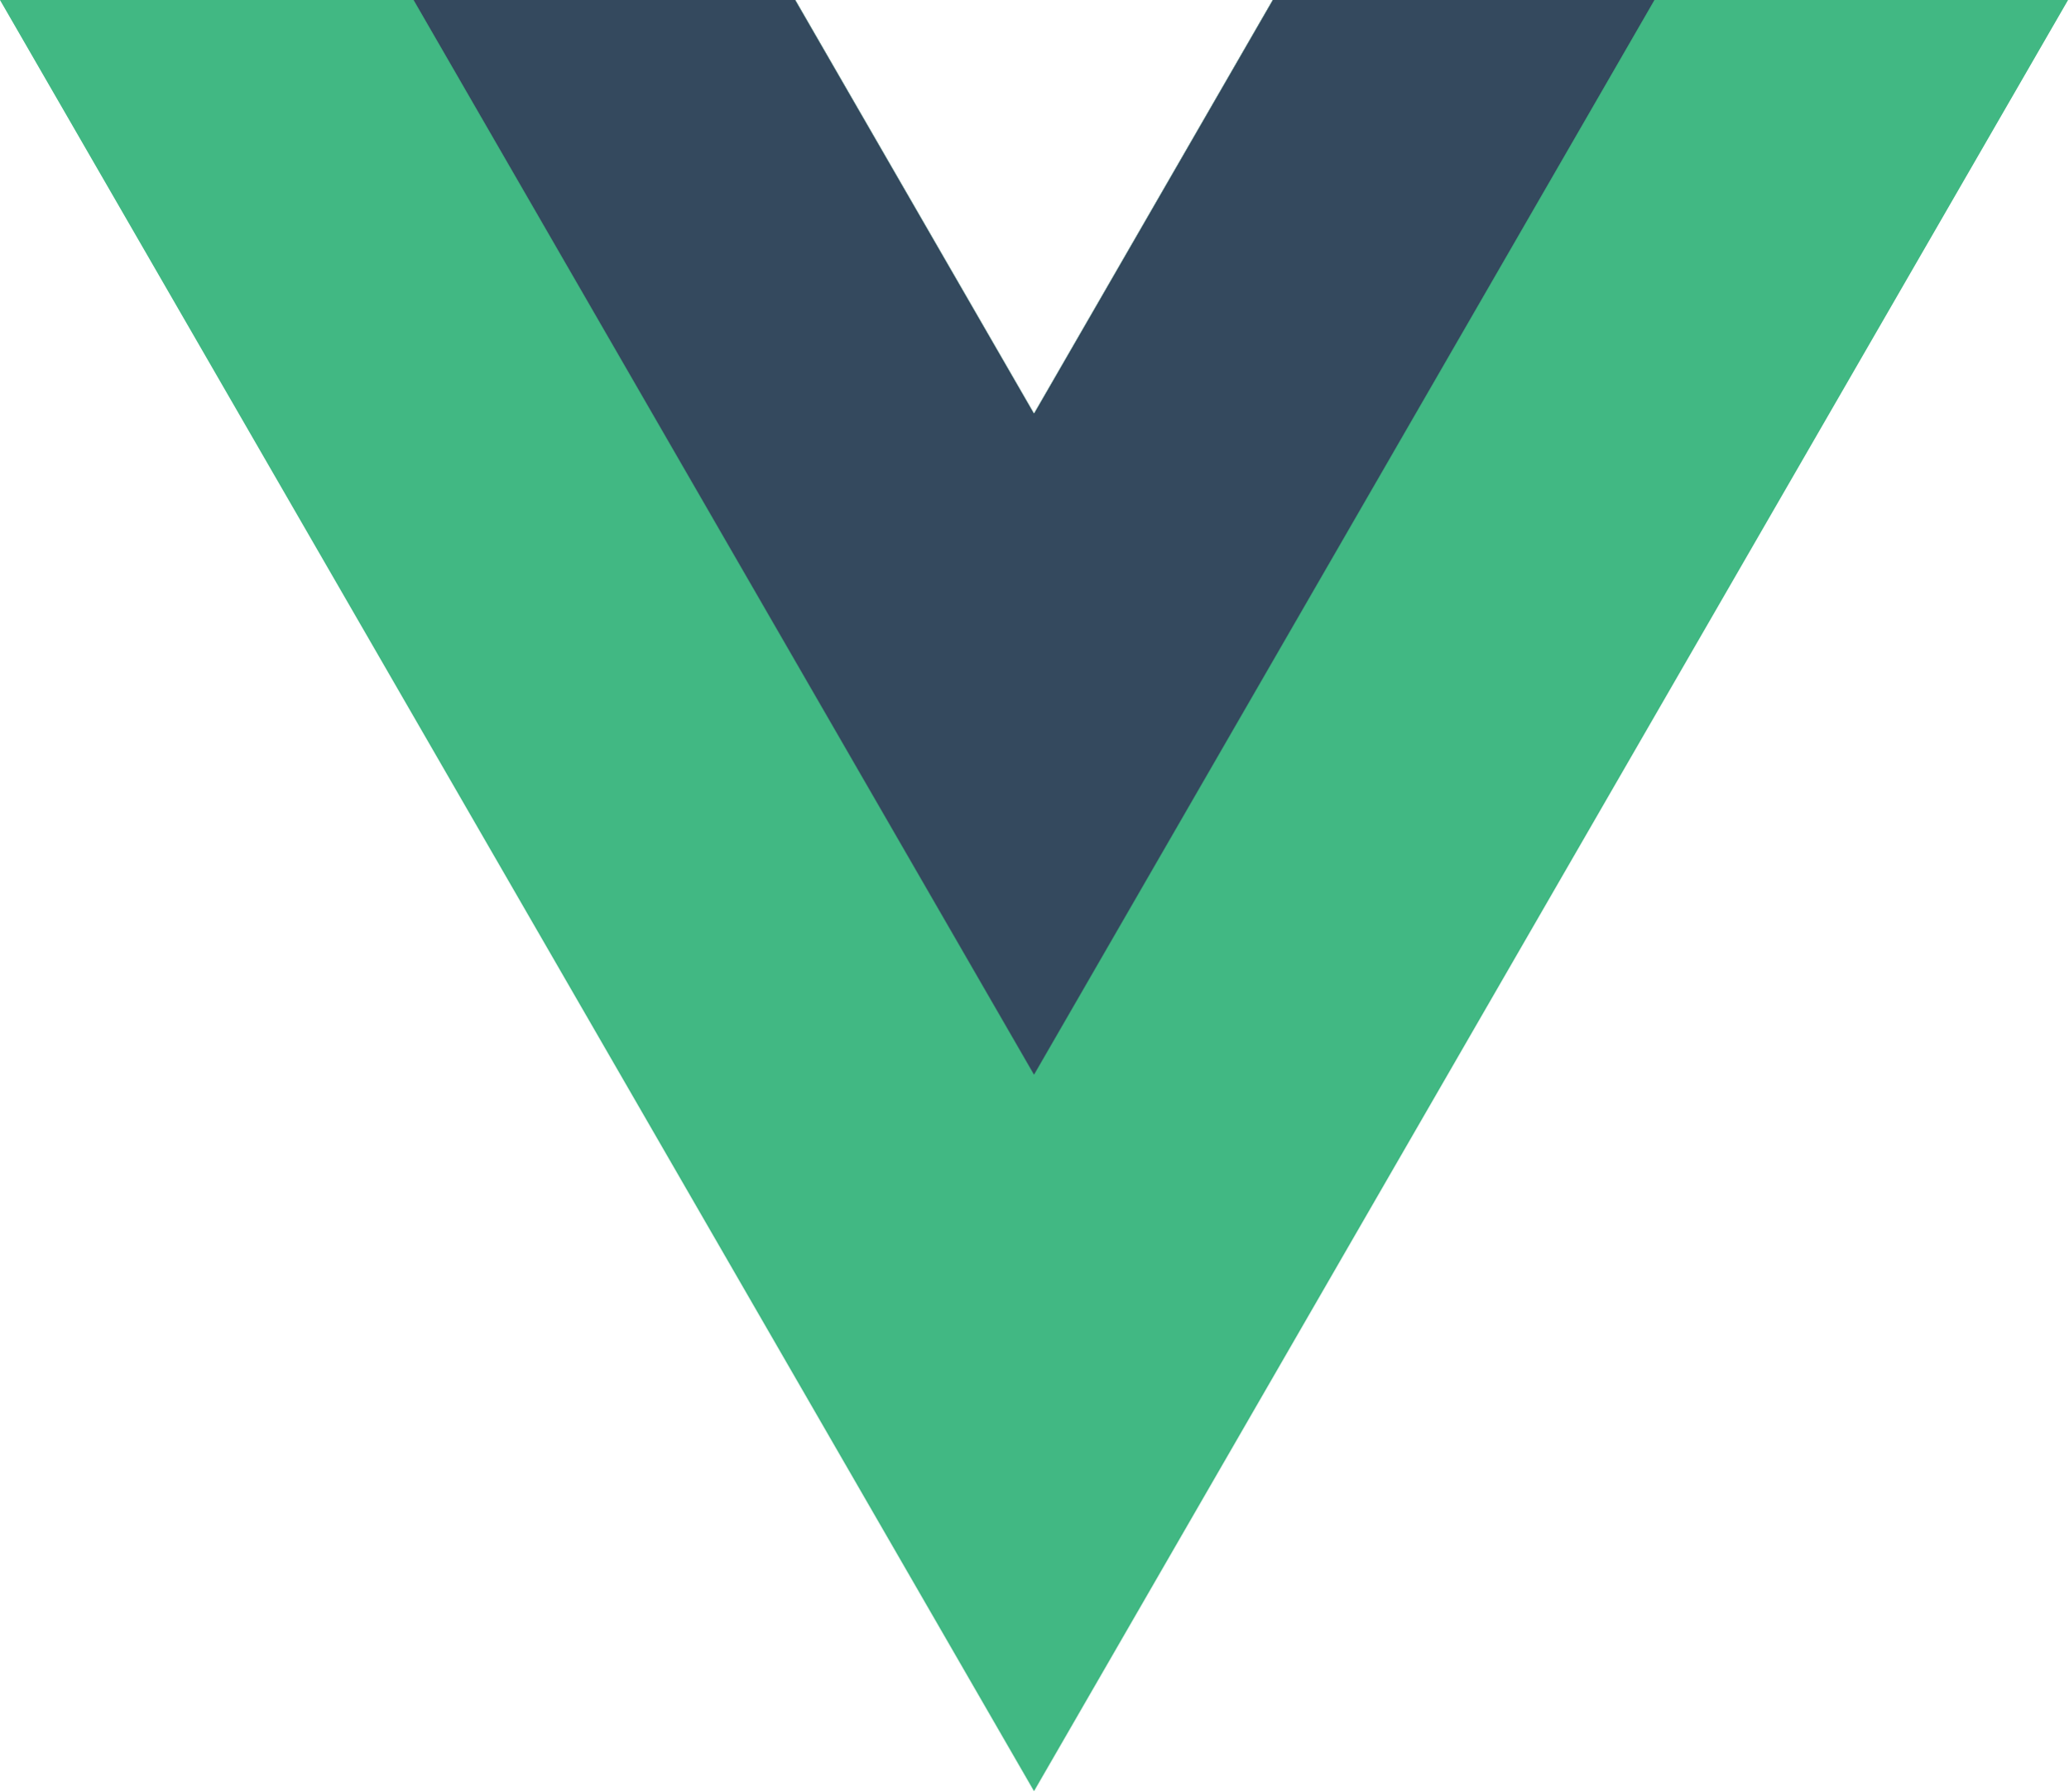
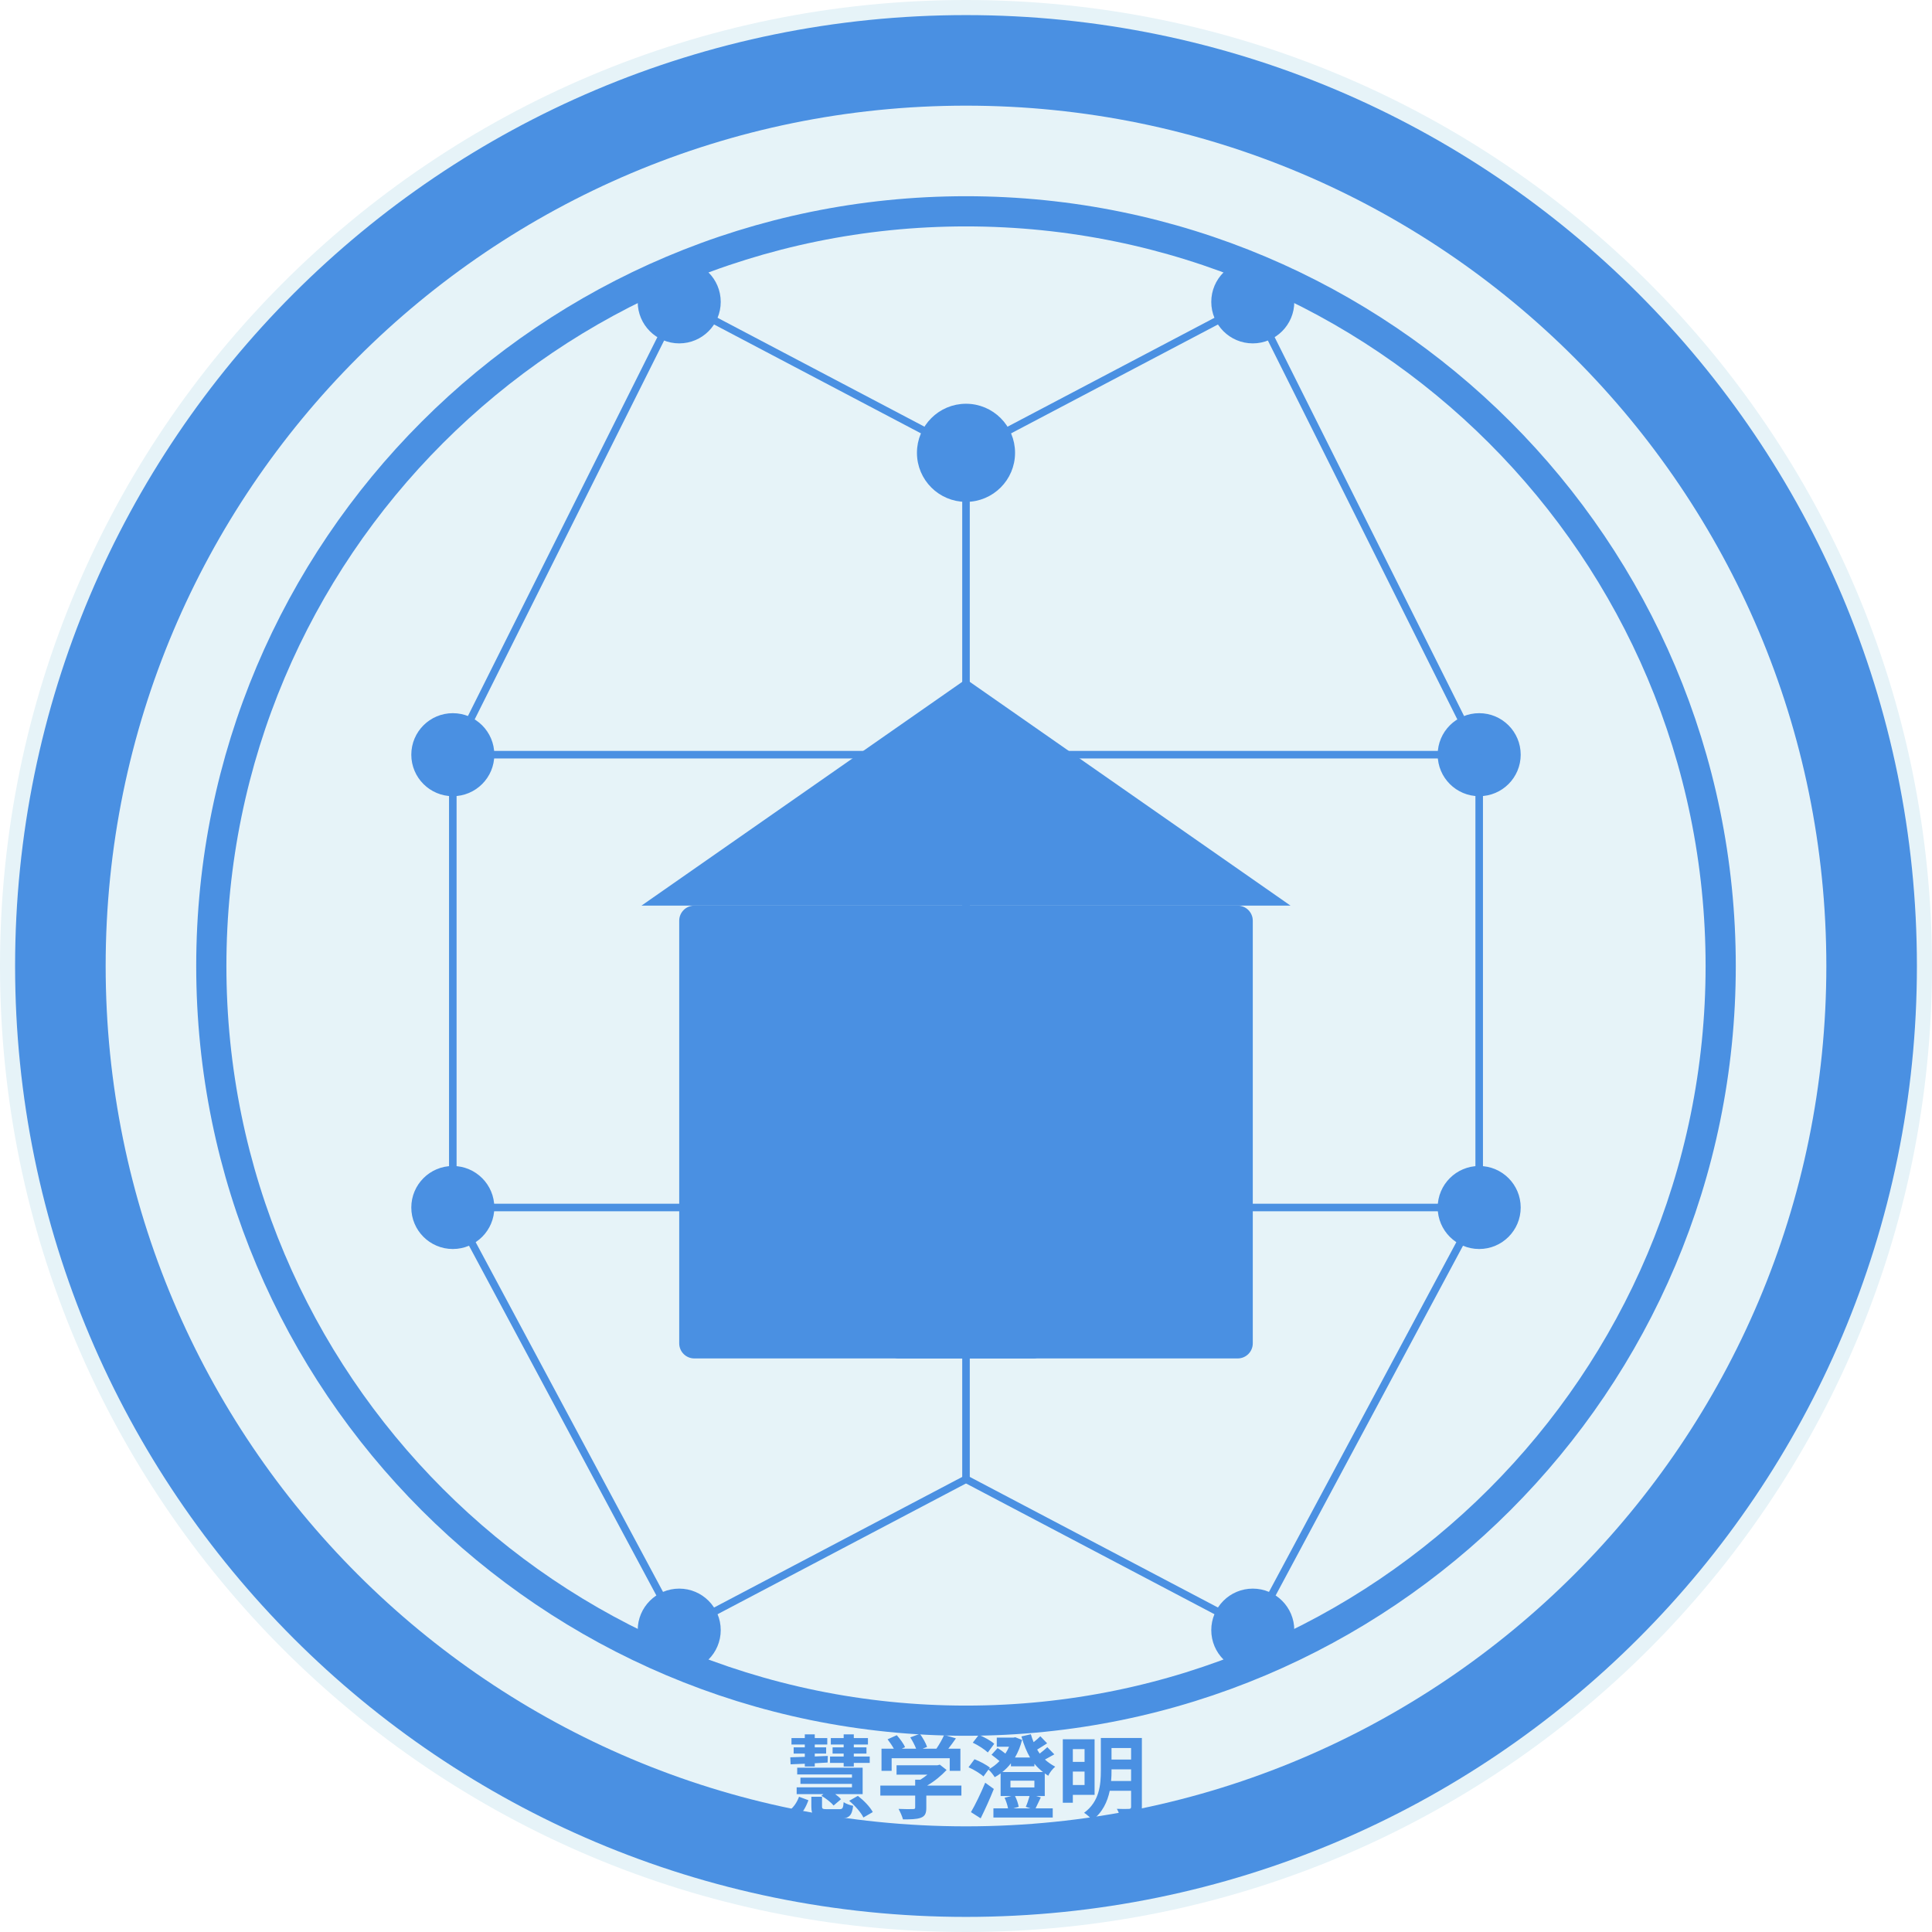
- <svg xmlns="http://www.w3.org/2000/svg" viewBox="0 0 261.76 226.69">
-   <path d="M161.096.001l-30.225 52.351L100.647.001H-.005l130.877 226.688L261.749.001z" fill="#41b883" />
-   <path d="M161.096.001l-30.225 52.351L100.647.001H52.346l78.526 136.01L209.398.001z" fill="#34495e" />
+ <svg xmlns="http://www.w3.org/2000/svg" viewBox="0 0 512 512">
+   <circle cx="256" cy="256" r="256" fill="#E6F3F8" />
+   <circle cx="256" cy="256" r="240" fill="none" stroke="#4A90E2" stroke-width="24" />
+   <circle cx="256" cy="256" r="200" fill="none" stroke="#4A90E2" stroke-width="8" />
+   <g stroke="#4A90E2" stroke-width="2">
+     <circle cx="256" cy="120" r="12" fill="#4A90E2" />
+     <circle cx="120" cy="200" r="10" fill="#4A90E2" />
+     <circle cx="180" cy="80" r="10" fill="#4A90E2" />
+     <circle cx="332" cy="80" r="10" fill="#4A90E2" />
+     <circle cx="392" cy="200" r="10" fill="#4A90E2" />
+     <circle cx="392" cy="320" r="10" fill="#4A90E2" />
+     <circle cx="332" cy="432" r="10" fill="#4A90E2" />
+     <circle cx="180" cy="432" r="10" fill="#4A90E2" />
+     <circle cx="120" cy="320" r="10" fill="#4A90E2" />
+     <line x1="256" y1="120" x2="180" y2="80" />
+     <line x1="256" y1="120" x2="332" y2="80" />
+     <line x1="180" y1="80" x2="120" y2="200" />
+     <line x1="332" y1="80" x2="392" y2="200" />
+     <line x1="120" y1="200" x2="120" y2="320" />
+     <line x1="392" y1="200" x2="392" y2="320" />
+     <line x1="120" y1="320" x2="180" y2="432" />
+     <line x1="392" y1="320" x2="332" y2="432" />
+     <line x1="180" y1="432" x2="256" y2="392" />
+     <line x1="332" y1="432" x2="256" y2="392" />
+     <line x1="256" y1="120" x2="256" y2="200" />
+     <line x1="256" y1="200" x2="120" y2="200" />
+     <line x1="256" y1="200" x2="392" y2="200" />
+     <line x1="256" y1="200" x2="256" y2="320" />
+     <line x1="256" y1="320" x2="120" y2="320" />
+     <line x1="256" y1="320" x2="392" y2="320" />
+     <line x1="256" y1="320" x2="256" y2="392" />
+   </g>
+   <g fill="#4A90E2">
+     <rect x="180" y="240" width="152" height="120" rx="4" />
+     <polygon points="170,240 256,180 342,240" />
+     <rect x="236" y="320" width="40" height="40" rx="2" />
+     <rect x="196" y="260" width="32" height="32" rx="2" />
+     <rect x="284" y="260" width="32" height="32" rx="2" />
+     <rect x="196" y="300" width="32" height="32" rx="2" />
+     <rect x="284" y="300" width="32" height="32" rx="2" />
+   </g>
+   <text x="256" y="480" font-family="SimHei, Arial, sans-serif" font-size="24" font-weight="bold" text-anchor="middle" fill="#4A90E2">慧学澄明</text>
</svg>
